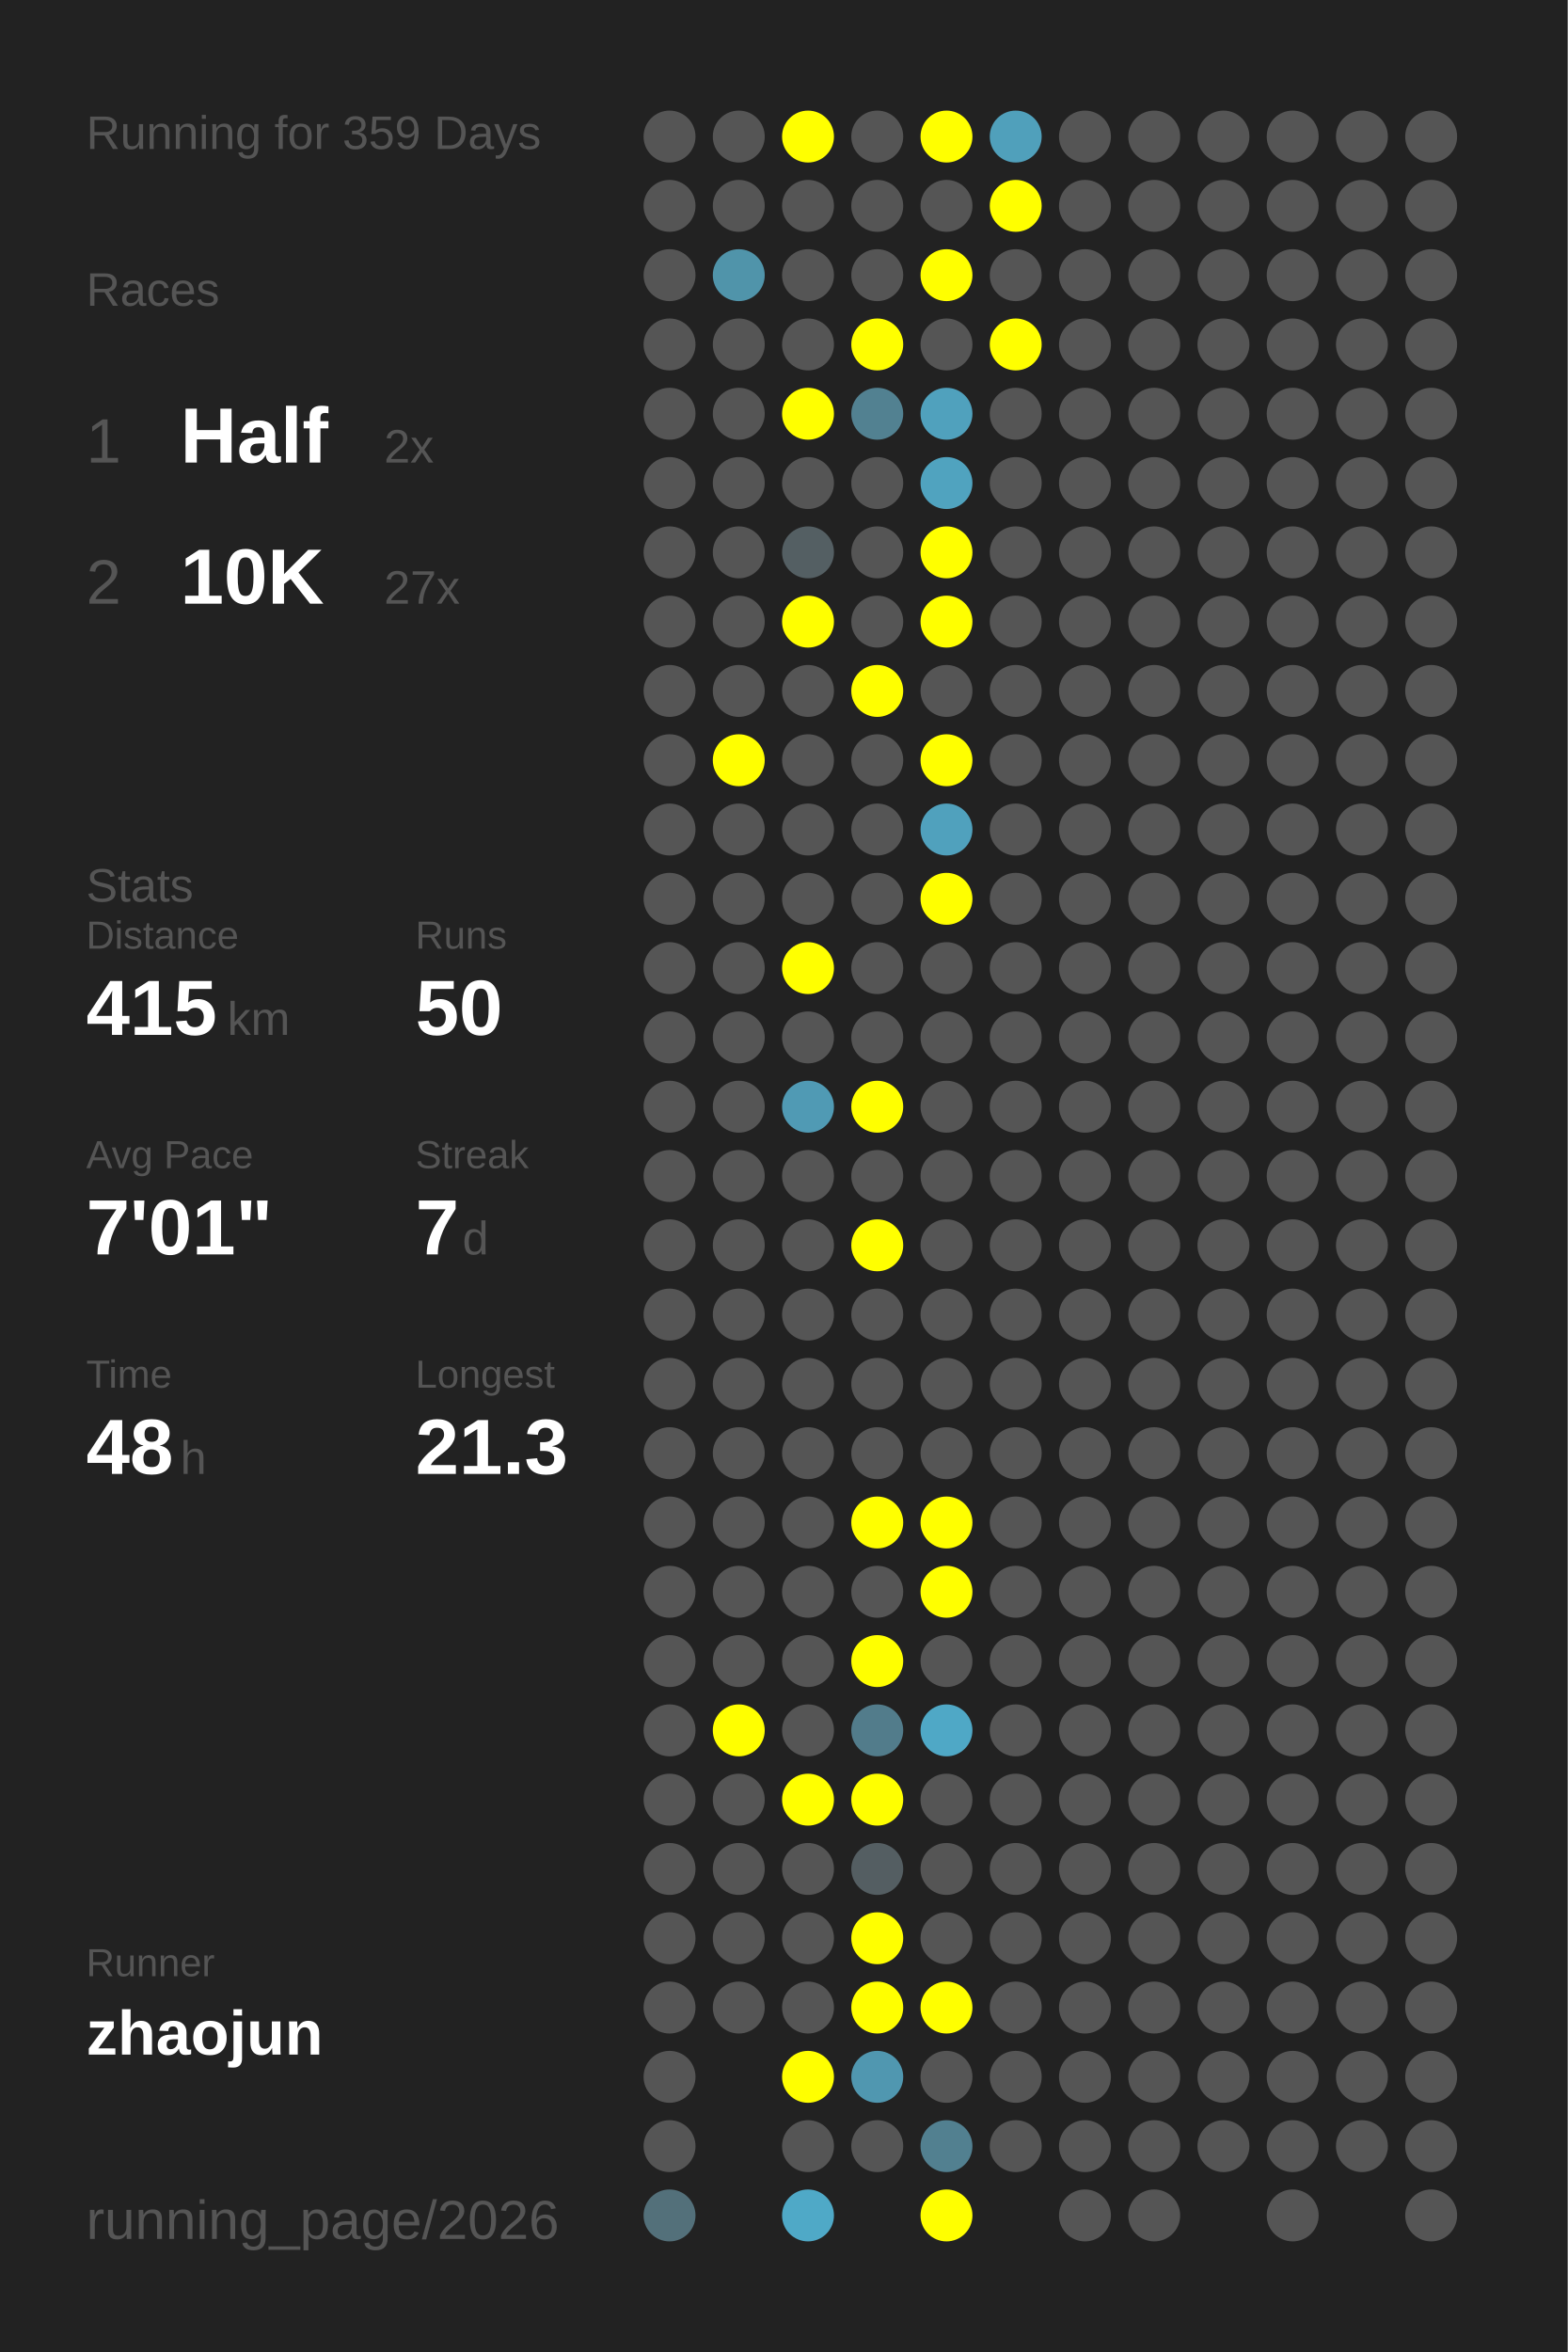
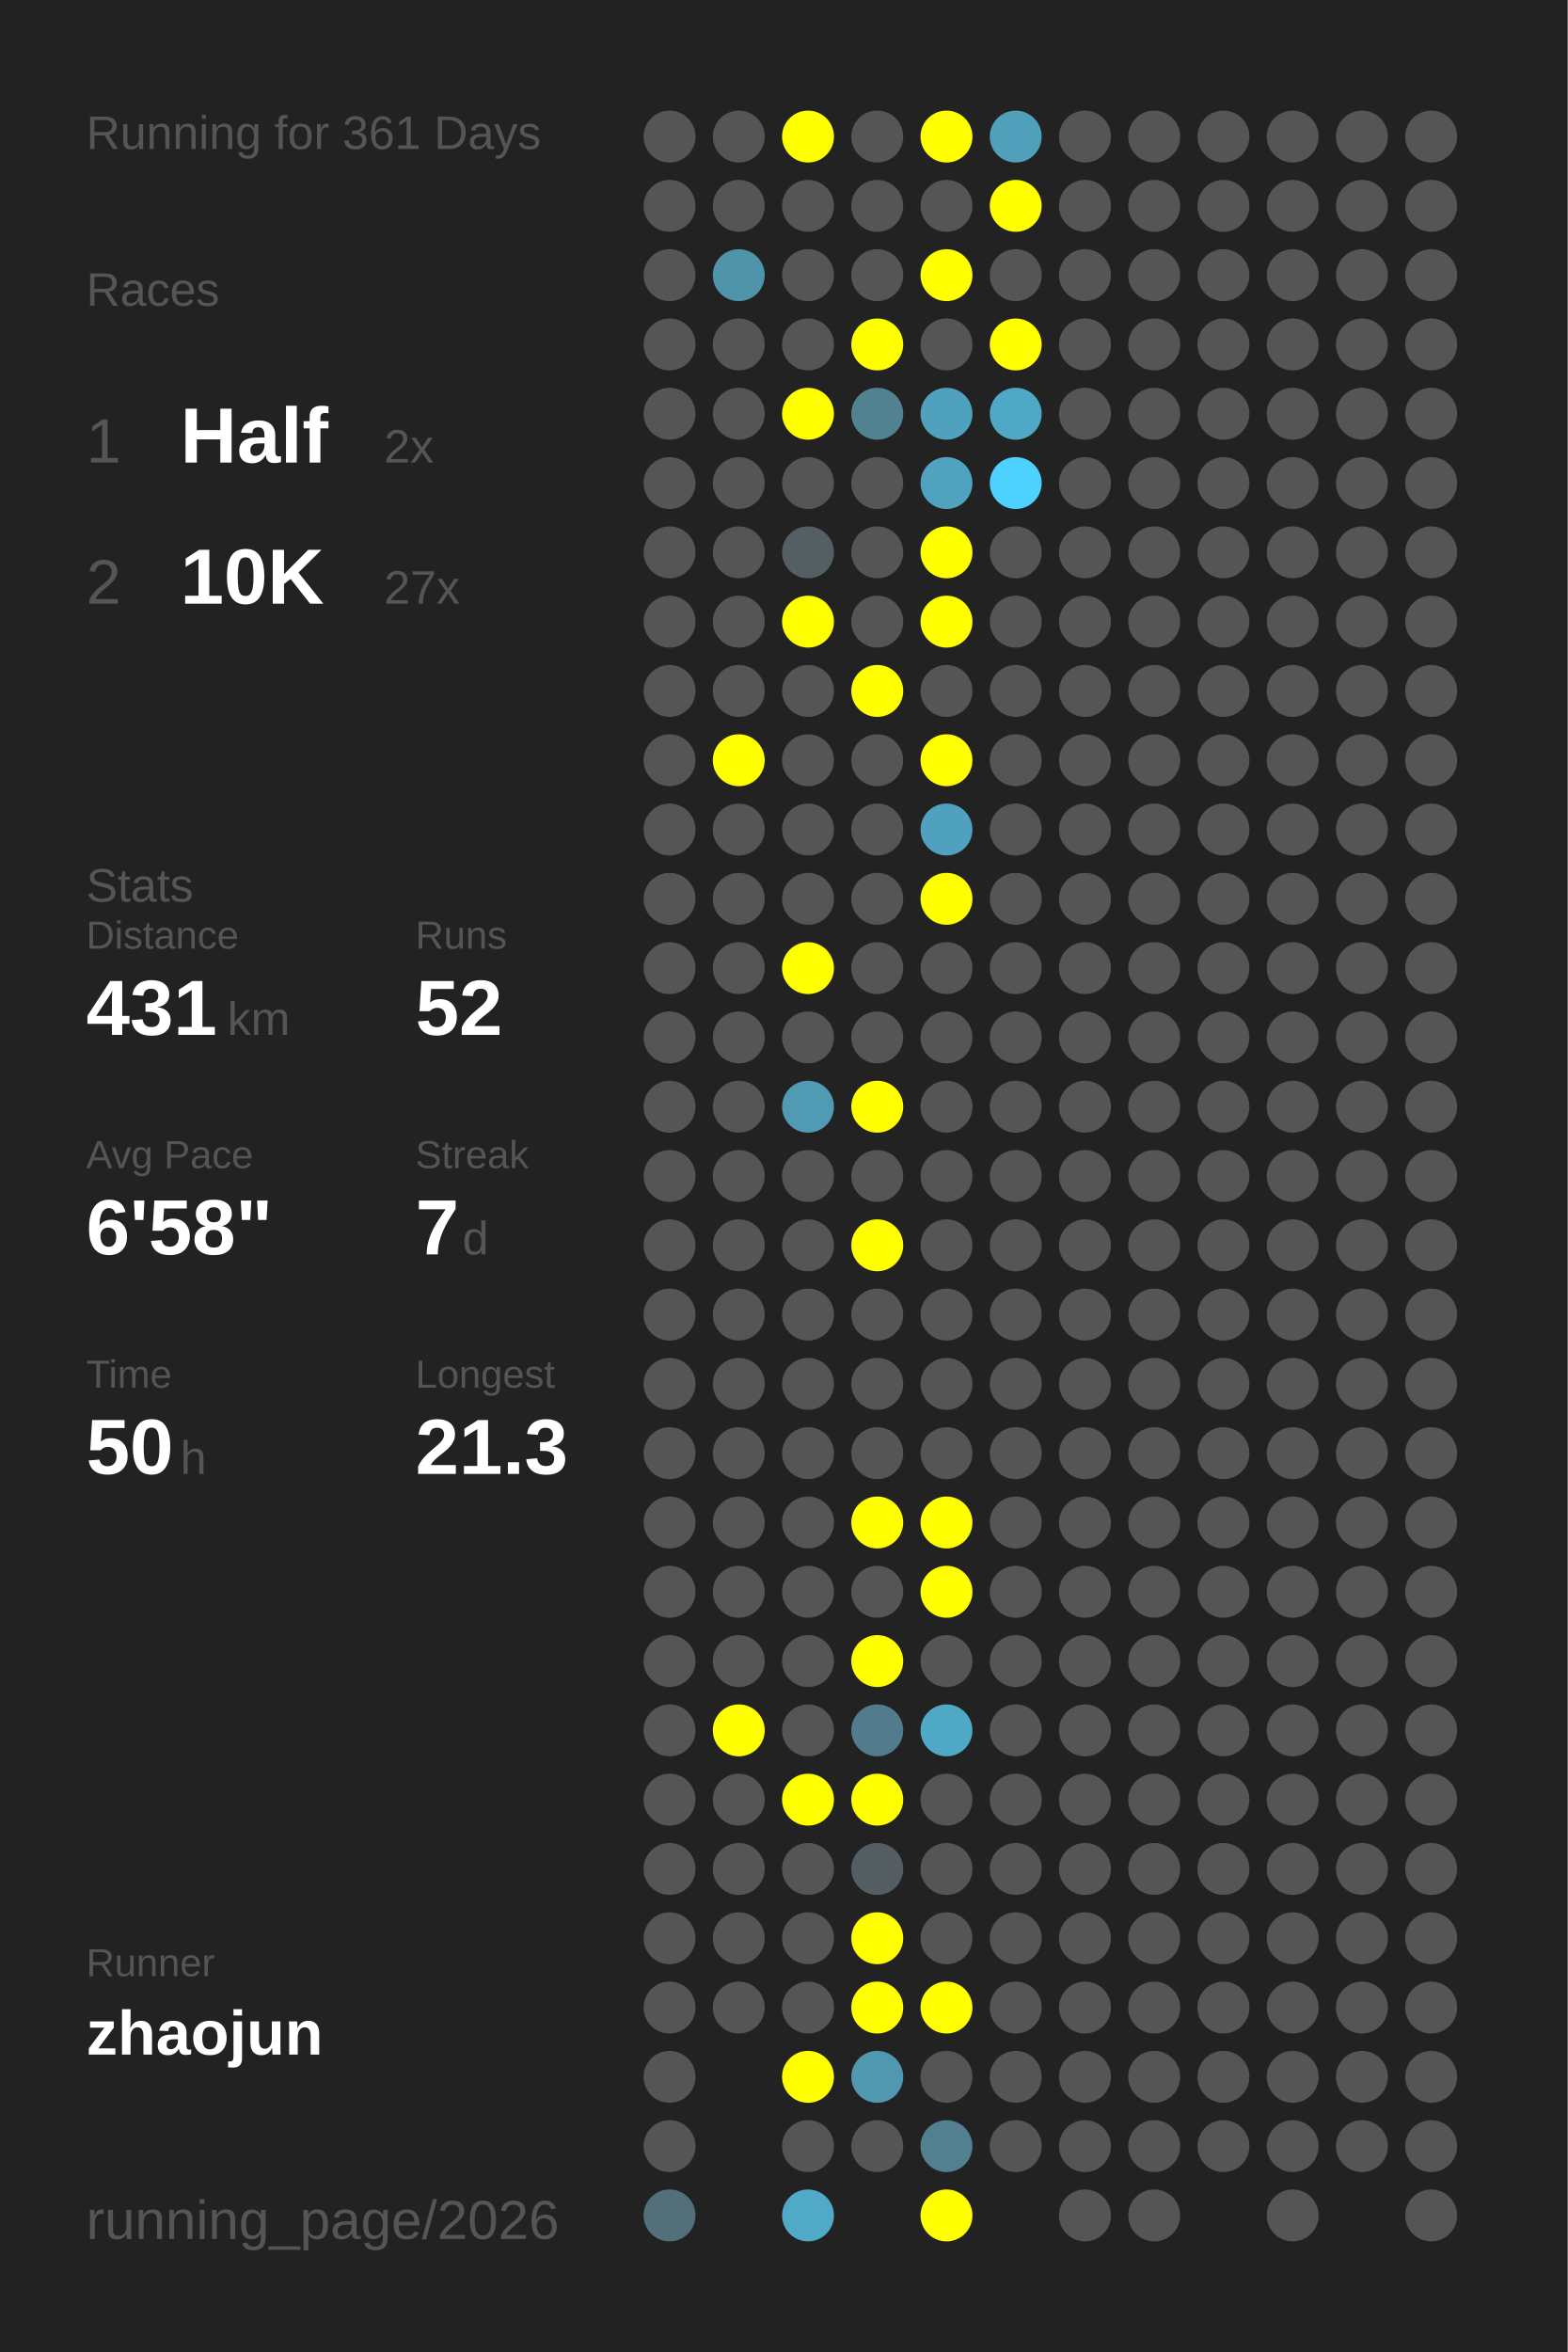
<svg xmlns="http://www.w3.org/2000/svg" baseProfile="full" height="300mm" version="1.1" viewBox="0,0,200,300" width="200mm">
  <defs />
  <rect fill="#222222" height="300" width="200" x="0" y="0" />
-   <text fill="#555555" style="font-size:6px; font-family:Arial;" x="11" y="19">Running for 359 Days</text>
+   <text fill="#555555" style="font-size:6px; font-family:Arial;" x="11" y="19">Running for 361 Days</text>
  <text fill="#555555" style="font-size:6px; font-family:Arial;" x="11" y="39">Races</text>
  <text fill="#555555" style="font-size:8px; font-family:Arial;" x="11" y="59">1</text>
  <text fill="#FFFFFF" style="font-size:10px; font-family:Arial; font-weight:bold;" x="23" y="59">Half</text>
  <text fill="#555555" style="font-size:6px; font-family:Arial;" x="49" y="59">2x</text>
  <text fill="#555555" style="font-size:8px; font-family:Arial;" x="11" y="77">2</text>
  <text fill="#FFFFFF" style="font-size:10px; font-family:Arial; font-weight:bold;" x="23" y="77">10K</text>
  <text fill="#555555" style="font-size:6px; font-family:Arial;" x="49" y="77">27x</text>
  <text fill="#555555" style="font-size:6px; font-family:Arial;" x="11" y="115">Stats</text>
  <text fill="#555555" style="font-size:5px; font-family:Arial;" x="11" y="121">Distance</text>
-   <text fill="#FFFFFF" style="font-size:10px; font-family:Arial; font-weight:bold;" x="11" y="132">415</text>
+   <text fill="#FFFFFF" style="font-size:10px; font-family:Arial; font-weight:bold;" x="11" y="132">431</text>
  <text fill="#555555" style="font-size:6px; font-family:Arial;" x="29" y="132">km</text>
  <text fill="#555555" style="font-size:5px; font-family:Arial;" x="53" y="121">Runs</text>
-   <text fill="#FFFFFF" style="font-size:10px; font-family:Arial; font-weight:bold;" x="53" y="132">50</text>
+   <text fill="#FFFFFF" style="font-size:10px; font-family:Arial; font-weight:bold;" x="53" y="132">52</text>
  <text fill="#555555" style="font-size:5px; font-family:Arial;" x="11" y="149">Avg Pace</text>
-   <text fill="#FFFFFF" style="font-size:10px; font-family:Arial; font-weight:bold;" x="11" y="160">7'01"</text>
+   <text fill="#FFFFFF" style="font-size:10px; font-family:Arial; font-weight:bold;" x="11" y="160">6'58"</text>
  <text fill="#555555" style="font-size:5px; font-family:Arial;" x="53" y="149">Streak</text>
  <text fill="#FFFFFF" style="font-size:10px; font-family:Arial; font-weight:bold;" x="53" y="160">7</text>
  <text fill="#555555" style="font-size:6px; font-family:Arial;" x="59" y="160">d</text>
  <text fill="#555555" style="font-size:5px; font-family:Arial;" x="11" y="177">Time</text>
-   <text fill="#FFFFFF" style="font-size:10px; font-family:Arial; font-weight:bold;" x="11" y="188">48</text>
+   <text fill="#FFFFFF" style="font-size:10px; font-family:Arial; font-weight:bold;" x="11" y="188">50</text>
  <text fill="#555555" style="font-size:6px; font-family:Arial;" x="23" y="188">h</text>
  <text fill="#555555" style="font-size:5px; font-family:Arial;" x="53" y="177">Longest</text>
  <text fill="#FFFFFF" style="font-size:10px; font-family:Arial; font-weight:bold;" x="53" y="188">21.3</text>
  <text fill="#555555" style="font-size:5px; font-family:Arial;" x="11" y="252.065">Runner</text>
  <text fill="#FFFFFF" style="font-size:8px; font-family:Arial; font-weight:bold;" x="11" y="262.065">zhaojun</text>
  <text fill="#555555" style="font-size:7px; font-family:Arial;" x="11" y="285.581">running_page/2026</text>
  <circle cx="85.417" cy="17.419" fill="#555555" r="3.312" />
  <circle cx="85.417" cy="26.258" fill="#555555" r="3.312" />
  <circle cx="85.417" cy="35.097" fill="#555555" r="3.312" />
  <circle cx="85.417" cy="43.935" fill="#555555" r="3.312" />
  <circle cx="85.417" cy="52.774" fill="#555555" r="3.312" />
  <circle cx="85.417" cy="61.613" fill="#555555" r="3.312" />
  <circle cx="85.417" cy="70.452" fill="#555555" r="3.312" />
  <circle cx="85.417" cy="79.29" fill="#555555" r="3.312" />
  <circle cx="85.417" cy="88.129" fill="#555555" r="3.312" />
  <circle cx="85.417" cy="96.968" fill="#555555" r="3.312" />
  <circle cx="85.417" cy="105.806" fill="#555555" r="3.312" />
  <circle cx="85.417" cy="114.645" fill="#555555" r="3.312" />
  <circle cx="85.417" cy="123.484" fill="#555555" r="3.312" />
  <circle cx="85.417" cy="132.323" fill="#555555" r="3.312" />
  <circle cx="85.417" cy="141.161" fill="#555555" r="3.312" />
  <circle cx="85.417" cy="150" fill="#555555" r="3.312" />
  <circle cx="85.417" cy="158.839" fill="#555555" r="3.312" />
  <circle cx="85.417" cy="167.677" fill="#555555" r="3.312" />
  <circle cx="85.417" cy="176.516" fill="#555555" r="3.312" />
  <circle cx="85.417" cy="185.355" fill="#555555" r="3.312" />
  <circle cx="85.417" cy="194.194" fill="#555555" r="3.312" />
  <circle cx="85.417" cy="203.032" fill="#555555" r="3.312" />
  <circle cx="85.417" cy="211.871" fill="#555555" r="3.312" />
  <circle cx="85.417" cy="220.71" fill="#555555" r="3.312" />
  <circle cx="85.417" cy="229.548" fill="#555555" r="3.312" />
  <circle cx="85.417" cy="238.387" fill="#555555" r="3.312" />
  <circle cx="85.417" cy="247.226" fill="#555555" r="3.312" />
  <circle cx="85.417" cy="256.065" fill="#555555" r="3.312" />
  <circle cx="85.417" cy="264.903" fill="#555555" r="3.312" />
  <circle cx="85.417" cy="273.742" fill="#555555" r="3.312" />
  <circle cx="85.417" cy="282.581" fill="#53707a" r="3.312" />
  <circle cx="94.25" cy="17.419" fill="#555555" r="3.312" />
  <circle cx="94.25" cy="26.258" fill="#555555" r="3.312" />
  <circle cx="94.25" cy="35.097" fill="#5094aa" r="3.312" />
  <circle cx="94.25" cy="43.935" fill="#555555" r="3.312" />
  <circle cx="94.25" cy="52.774" fill="#555555" r="3.312" />
  <circle cx="94.25" cy="61.613" fill="#555555" r="3.312" />
  <circle cx="94.25" cy="70.452" fill="#555555" r="3.312" />
  <circle cx="94.25" cy="79.29" fill="#555555" r="3.312" />
  <circle cx="94.25" cy="88.129" fill="#555555" r="3.312" />
  <circle cx="94.25" cy="96.968" fill="#FFFF00" r="3.312" />
  <circle cx="94.25" cy="105.806" fill="#555555" r="3.312" />
  <circle cx="94.25" cy="114.645" fill="#555555" r="3.312" />
  <circle cx="94.25" cy="123.484" fill="#555555" r="3.312" />
  <circle cx="94.25" cy="132.323" fill="#555555" r="3.312" />
  <circle cx="94.25" cy="141.161" fill="#555555" r="3.312" />
  <circle cx="94.25" cy="150" fill="#555555" r="3.312" />
  <circle cx="94.25" cy="158.839" fill="#555555" r="3.312" />
  <circle cx="94.25" cy="167.677" fill="#555555" r="3.312" />
  <circle cx="94.25" cy="176.516" fill="#555555" r="3.312" />
  <circle cx="94.25" cy="185.355" fill="#555555" r="3.312" />
  <circle cx="94.25" cy="194.194" fill="#555555" r="3.312" />
  <circle cx="94.25" cy="203.032" fill="#555555" r="3.312" />
  <circle cx="94.25" cy="211.871" fill="#555555" r="3.312" />
  <circle cx="94.25" cy="220.71" fill="#FFFF00" r="3.312" />
  <circle cx="94.25" cy="229.548" fill="#555555" r="3.312" />
  <circle cx="94.25" cy="238.387" fill="#555555" r="3.312" />
  <circle cx="94.25" cy="247.226" fill="#555555" r="3.312" />
  <circle cx="94.25" cy="256.065" fill="#555555" r="3.312" />
  <circle cx="103.083" cy="17.419" fill="#FFFF00" r="3.312" />
  <circle cx="103.083" cy="26.258" fill="#555555" r="3.312" />
  <circle cx="103.083" cy="35.097" fill="#555555" r="3.312" />
  <circle cx="103.083" cy="43.935" fill="#555555" r="3.312" />
  <circle cx="103.083" cy="52.774" fill="#FFFF00" r="3.312" />
  <circle cx="103.083" cy="61.613" fill="#555555" r="3.312" />
  <circle cx="103.083" cy="70.452" fill="#545f63" r="3.312" />
  <circle cx="103.083" cy="79.29" fill="#FFFF00" r="3.312" />
  <circle cx="103.083" cy="88.129" fill="#555555" r="3.312" />
  <circle cx="103.083" cy="96.968" fill="#555555" r="3.312" />
  <circle cx="103.083" cy="105.806" fill="#555555" r="3.312" />
  <circle cx="103.083" cy="114.645" fill="#555555" r="3.312" />
  <circle cx="103.083" cy="123.484" fill="#FFFF00" r="3.312" />
  <circle cx="103.083" cy="132.323" fill="#555555" r="3.312" />
  <circle cx="103.083" cy="141.161" fill="#509ab4" r="3.312" />
  <circle cx="103.083" cy="150" fill="#555555" r="3.312" />
  <circle cx="103.083" cy="158.839" fill="#555555" r="3.312" />
  <circle cx="103.083" cy="167.677" fill="#555555" r="3.312" />
  <circle cx="103.083" cy="176.516" fill="#555555" r="3.312" />
  <circle cx="103.083" cy="185.355" fill="#555555" r="3.312" />
  <circle cx="103.083" cy="194.194" fill="#555555" r="3.312" />
  <circle cx="103.083" cy="203.032" fill="#555555" r="3.312" />
  <circle cx="103.083" cy="211.871" fill="#555555" r="3.312" />
  <circle cx="103.083" cy="220.71" fill="#555555" r="3.312" />
  <circle cx="103.083" cy="229.548" fill="#FFFF00" r="3.312" />
  <circle cx="103.083" cy="238.387" fill="#555555" r="3.312" />
  <circle cx="103.083" cy="247.226" fill="#555555" r="3.312" />
  <circle cx="103.083" cy="256.065" fill="#555555" r="3.312" />
  <circle cx="103.083" cy="264.903" fill="#FFFF00" r="3.312" />
  <circle cx="103.083" cy="273.742" fill="#555555" r="3.312" />
  <circle cx="103.083" cy="282.581" fill="#4fa9c7" r="3.312" />
  <circle cx="111.917" cy="17.419" fill="#555555" r="3.312" />
  <circle cx="111.917" cy="26.258" fill="#555555" r="3.312" />
  <circle cx="111.917" cy="35.097" fill="#555555" r="3.312" />
  <circle cx="111.917" cy="43.935" fill="#FFFF00" r="3.312" />
  <circle cx="111.917" cy="52.774" fill="#528191" r="3.312" />
  <circle cx="111.917" cy="61.613" fill="#555555" r="3.312" />
  <circle cx="111.917" cy="70.452" fill="#555555" r="3.312" />
  <circle cx="111.917" cy="79.29" fill="#555555" r="3.312" />
  <circle cx="111.917" cy="88.129" fill="#FFFF00" r="3.312" />
  <circle cx="111.917" cy="96.968" fill="#555555" r="3.312" />
  <circle cx="111.917" cy="105.806" fill="#555555" r="3.312" />
  <circle cx="111.917" cy="114.645" fill="#555555" r="3.312" />
  <circle cx="111.917" cy="123.484" fill="#555555" r="3.312" />
  <circle cx="111.917" cy="132.323" fill="#555555" r="3.312" />
  <circle cx="111.917" cy="141.161" fill="#FFFF00" r="3.312" />
  <circle cx="111.917" cy="150" fill="#555555" r="3.312" />
  <circle cx="111.917" cy="158.839" fill="#FFFF00" r="3.312" />
  <circle cx="111.917" cy="167.677" fill="#555555" r="3.312" />
  <circle cx="111.917" cy="176.516" fill="#555555" r="3.312" />
  <circle cx="111.917" cy="185.355" fill="#555555" r="3.312" />
  <circle cx="111.917" cy="194.194" fill="#FFFF00" r="3.312" />
  <circle cx="111.917" cy="203.032" fill="#555555" r="3.312" />
  <circle cx="111.917" cy="211.871" fill="#FFFF00" r="3.312" />
  <circle cx="111.917" cy="220.71" fill="#527c8b" r="3.312" />
  <circle cx="111.917" cy="229.548" fill="#FFFF00" r="3.312" />
  <circle cx="111.917" cy="238.387" fill="#545e62" r="3.312" />
  <circle cx="111.917" cy="247.226" fill="#FFFF00" r="3.312" />
  <circle cx="111.917" cy="256.065" fill="#FFFF00" r="3.312" />
  <circle cx="111.917" cy="264.903" fill="#5097b0" r="3.312" />
  <circle cx="111.917" cy="273.742" fill="#555555" r="3.312" />
  <circle cx="120.75" cy="17.419" fill="#FFFF00" r="3.312" />
  <circle cx="120.75" cy="26.258" fill="#555555" r="3.312" />
  <circle cx="120.75" cy="35.097" fill="#FFFF00" r="3.312" />
  <circle cx="120.75" cy="43.935" fill="#555555" r="3.312" />
  <circle cx="120.75" cy="52.774" fill="#50a1bd" r="3.312" />
  <circle cx="120.75" cy="61.613" fill="#50a3bf" r="3.312" />
  <circle cx="120.75" cy="70.452" fill="#FFFF00" r="3.312" />
  <circle cx="120.75" cy="79.29" fill="#FFFF00" r="3.312" />
  <circle cx="120.75" cy="88.129" fill="#555555" r="3.312" />
  <circle cx="120.75" cy="96.968" fill="#FFFF00" r="3.312" />
  <circle cx="120.75" cy="105.806" fill="#50a1bd" r="3.312" />
  <circle cx="120.75" cy="114.645" fill="#FFFF00" r="3.312" />
  <circle cx="120.75" cy="123.484" fill="#555555" r="3.312" />
  <circle cx="120.75" cy="132.323" fill="#555555" r="3.312" />
  <circle cx="120.75" cy="141.161" fill="#555555" r="3.312" />
  <circle cx="120.75" cy="150" fill="#555555" r="3.312" />
  <circle cx="120.75" cy="158.839" fill="#555555" r="3.312" />
  <circle cx="120.75" cy="167.677" fill="#555555" r="3.312" />
  <circle cx="120.75" cy="176.516" fill="#555555" r="3.312" />
  <circle cx="120.75" cy="185.355" fill="#555555" r="3.312" />
  <circle cx="120.75" cy="194.194" fill="#FFFF00" r="3.312" />
  <circle cx="120.75" cy="203.032" fill="#FFFF00" r="3.312" />
  <circle cx="120.75" cy="211.871" fill="#555555" r="3.312" />
  <circle cx="120.75" cy="220.71" fill="#4fa8c6" r="3.312" />
  <circle cx="120.75" cy="229.548" fill="#555555" r="3.312" />
  <circle cx="120.75" cy="238.387" fill="#555555" r="3.312" />
  <circle cx="120.75" cy="247.226" fill="#555555" r="3.312" />
  <circle cx="120.75" cy="256.065" fill="#FFFF00" r="3.312" />
  <circle cx="120.75" cy="264.903" fill="#555555" r="3.312" />
  <circle cx="120.75" cy="273.742" fill="#528090" r="3.312" />
  <circle cx="120.75" cy="282.581" fill="#FFFF00" r="3.312" />
  <circle cx="129.583" cy="17.419" fill="#50a0bb" r="3.312" />
  <circle cx="129.583" cy="26.258" fill="#FFFF00" r="3.312" />
  <circle cx="129.583" cy="35.097" fill="#555555" r="3.312" />
  <circle cx="129.583" cy="43.935" fill="#FFFF00" r="3.312" />
-   <circle cx="129.583" cy="52.774" fill="#555555" r="3.312" />
-   <circle cx="129.583" cy="61.613" fill="#555555" r="3.312" />
+   <circle cx="129.583" cy="52.774" fill="#4fa8c6" r="3.312" />
+   <circle cx="129.583" cy="61.613" fill="#4dd1fe" r="3.312" />
  <circle cx="129.583" cy="70.452" fill="#555555" r="3.312" />
  <circle cx="129.583" cy="79.29" fill="#555555" r="3.312" />
  <circle cx="129.583" cy="88.129" fill="#555555" r="3.312" />
  <circle cx="129.583" cy="96.968" fill="#555555" r="3.312" />
  <circle cx="129.583" cy="105.806" fill="#555555" r="3.312" />
  <circle cx="129.583" cy="114.645" fill="#555555" r="3.312" />
  <circle cx="129.583" cy="123.484" fill="#555555" r="3.312" />
  <circle cx="129.583" cy="132.323" fill="#555555" r="3.312" />
  <circle cx="129.583" cy="141.161" fill="#555555" r="3.312" />
  <circle cx="129.583" cy="150" fill="#555555" r="3.312" />
  <circle cx="129.583" cy="158.839" fill="#555555" r="3.312" />
  <circle cx="129.583" cy="167.677" fill="#555555" r="3.312" />
  <circle cx="129.583" cy="176.516" fill="#555555" r="3.312" />
  <circle cx="129.583" cy="185.355" fill="#555555" r="3.312" />
  <circle cx="129.583" cy="194.194" fill="#555555" r="3.312" />
  <circle cx="129.583" cy="203.032" fill="#555555" r="3.312" />
  <circle cx="129.583" cy="211.871" fill="#555555" r="3.312" />
  <circle cx="129.583" cy="220.71" fill="#555555" r="3.312" />
  <circle cx="129.583" cy="229.548" fill="#555555" r="3.312" />
  <circle cx="129.583" cy="238.387" fill="#555555" r="3.312" />
  <circle cx="129.583" cy="247.226" fill="#555555" r="3.312" />
  <circle cx="129.583" cy="256.065" fill="#555555" r="3.312" />
  <circle cx="129.583" cy="264.903" fill="#555555" r="3.312" />
  <circle cx="129.583" cy="273.742" fill="#555555" r="3.312" />
  <circle cx="138.417" cy="17.419" fill="#555555" r="3.312" />
  <circle cx="138.417" cy="26.258" fill="#555555" r="3.312" />
  <circle cx="138.417" cy="35.097" fill="#555555" r="3.312" />
  <circle cx="138.417" cy="43.935" fill="#555555" r="3.312" />
  <circle cx="138.417" cy="52.774" fill="#555555" r="3.312" />
  <circle cx="138.417" cy="61.613" fill="#555555" r="3.312" />
  <circle cx="138.417" cy="70.452" fill="#555555" r="3.312" />
  <circle cx="138.417" cy="79.29" fill="#555555" r="3.312" />
  <circle cx="138.417" cy="88.129" fill="#555555" r="3.312" />
  <circle cx="138.417" cy="96.968" fill="#555555" r="3.312" />
  <circle cx="138.417" cy="105.806" fill="#555555" r="3.312" />
  <circle cx="138.417" cy="114.645" fill="#555555" r="3.312" />
  <circle cx="138.417" cy="123.484" fill="#555555" r="3.312" />
  <circle cx="138.417" cy="132.323" fill="#555555" r="3.312" />
  <circle cx="138.417" cy="141.161" fill="#555555" r="3.312" />
  <circle cx="138.417" cy="150" fill="#555555" r="3.312" />
  <circle cx="138.417" cy="158.839" fill="#555555" r="3.312" />
  <circle cx="138.417" cy="167.677" fill="#555555" r="3.312" />
  <circle cx="138.417" cy="176.516" fill="#555555" r="3.312" />
  <circle cx="138.417" cy="185.355" fill="#555555" r="3.312" />
  <circle cx="138.417" cy="194.194" fill="#555555" r="3.312" />
  <circle cx="138.417" cy="203.032" fill="#555555" r="3.312" />
  <circle cx="138.417" cy="211.871" fill="#555555" r="3.312" />
  <circle cx="138.417" cy="220.71" fill="#555555" r="3.312" />
  <circle cx="138.417" cy="229.548" fill="#555555" r="3.312" />
  <circle cx="138.417" cy="238.387" fill="#555555" r="3.312" />
  <circle cx="138.417" cy="247.226" fill="#555555" r="3.312" />
  <circle cx="138.417" cy="256.065" fill="#555555" r="3.312" />
  <circle cx="138.417" cy="264.903" fill="#555555" r="3.312" />
  <circle cx="138.417" cy="273.742" fill="#555555" r="3.312" />
  <circle cx="138.417" cy="282.581" fill="#555555" r="3.312" />
  <circle cx="147.25" cy="17.419" fill="#555555" r="3.312" />
  <circle cx="147.25" cy="26.258" fill="#555555" r="3.312" />
  <circle cx="147.25" cy="35.097" fill="#555555" r="3.312" />
  <circle cx="147.25" cy="43.935" fill="#555555" r="3.312" />
  <circle cx="147.25" cy="52.774" fill="#555555" r="3.312" />
  <circle cx="147.25" cy="61.613" fill="#555555" r="3.312" />
  <circle cx="147.25" cy="70.452" fill="#555555" r="3.312" />
  <circle cx="147.25" cy="79.29" fill="#555555" r="3.312" />
  <circle cx="147.25" cy="88.129" fill="#555555" r="3.312" />
  <circle cx="147.25" cy="96.968" fill="#555555" r="3.312" />
  <circle cx="147.25" cy="105.806" fill="#555555" r="3.312" />
  <circle cx="147.25" cy="114.645" fill="#555555" r="3.312" />
  <circle cx="147.25" cy="123.484" fill="#555555" r="3.312" />
  <circle cx="147.25" cy="132.323" fill="#555555" r="3.312" />
  <circle cx="147.25" cy="141.161" fill="#555555" r="3.312" />
  <circle cx="147.25" cy="150" fill="#555555" r="3.312" />
  <circle cx="147.25" cy="158.839" fill="#555555" r="3.312" />
  <circle cx="147.25" cy="167.677" fill="#555555" r="3.312" />
  <circle cx="147.25" cy="176.516" fill="#555555" r="3.312" />
  <circle cx="147.25" cy="185.355" fill="#555555" r="3.312" />
  <circle cx="147.25" cy="194.194" fill="#555555" r="3.312" />
  <circle cx="147.25" cy="203.032" fill="#555555" r="3.312" />
  <circle cx="147.25" cy="211.871" fill="#555555" r="3.312" />
  <circle cx="147.25" cy="220.71" fill="#555555" r="3.312" />
  <circle cx="147.25" cy="229.548" fill="#555555" r="3.312" />
  <circle cx="147.25" cy="238.387" fill="#555555" r="3.312" />
  <circle cx="147.25" cy="247.226" fill="#555555" r="3.312" />
  <circle cx="147.25" cy="256.065" fill="#555555" r="3.312" />
  <circle cx="147.25" cy="264.903" fill="#555555" r="3.312" />
  <circle cx="147.25" cy="273.742" fill="#555555" r="3.312" />
  <circle cx="147.25" cy="282.581" fill="#555555" r="3.312" />
  <circle cx="156.083" cy="17.419" fill="#555555" r="3.312" />
  <circle cx="156.083" cy="26.258" fill="#555555" r="3.312" />
  <circle cx="156.083" cy="35.097" fill="#555555" r="3.312" />
  <circle cx="156.083" cy="43.935" fill="#555555" r="3.312" />
  <circle cx="156.083" cy="52.774" fill="#555555" r="3.312" />
  <circle cx="156.083" cy="61.613" fill="#555555" r="3.312" />
  <circle cx="156.083" cy="70.452" fill="#555555" r="3.312" />
  <circle cx="156.083" cy="79.29" fill="#555555" r="3.312" />
  <circle cx="156.083" cy="88.129" fill="#555555" r="3.312" />
  <circle cx="156.083" cy="96.968" fill="#555555" r="3.312" />
  <circle cx="156.083" cy="105.806" fill="#555555" r="3.312" />
  <circle cx="156.083" cy="114.645" fill="#555555" r="3.312" />
  <circle cx="156.083" cy="123.484" fill="#555555" r="3.312" />
  <circle cx="156.083" cy="132.323" fill="#555555" r="3.312" />
  <circle cx="156.083" cy="141.161" fill="#555555" r="3.312" />
  <circle cx="156.083" cy="150" fill="#555555" r="3.312" />
  <circle cx="156.083" cy="158.839" fill="#555555" r="3.312" />
  <circle cx="156.083" cy="167.677" fill="#555555" r="3.312" />
  <circle cx="156.083" cy="176.516" fill="#555555" r="3.312" />
  <circle cx="156.083" cy="185.355" fill="#555555" r="3.312" />
  <circle cx="156.083" cy="194.194" fill="#555555" r="3.312" />
  <circle cx="156.083" cy="203.032" fill="#555555" r="3.312" />
  <circle cx="156.083" cy="211.871" fill="#555555" r="3.312" />
  <circle cx="156.083" cy="220.71" fill="#555555" r="3.312" />
  <circle cx="156.083" cy="229.548" fill="#555555" r="3.312" />
  <circle cx="156.083" cy="238.387" fill="#555555" r="3.312" />
  <circle cx="156.083" cy="247.226" fill="#555555" r="3.312" />
  <circle cx="156.083" cy="256.065" fill="#555555" r="3.312" />
  <circle cx="156.083" cy="264.903" fill="#555555" r="3.312" />
  <circle cx="156.083" cy="273.742" fill="#555555" r="3.312" />
  <circle cx="164.917" cy="17.419" fill="#555555" r="3.312" />
  <circle cx="164.917" cy="26.258" fill="#555555" r="3.312" />
  <circle cx="164.917" cy="35.097" fill="#555555" r="3.312" />
  <circle cx="164.917" cy="43.935" fill="#555555" r="3.312" />
  <circle cx="164.917" cy="52.774" fill="#555555" r="3.312" />
  <circle cx="164.917" cy="61.613" fill="#555555" r="3.312" />
  <circle cx="164.917" cy="70.452" fill="#555555" r="3.312" />
  <circle cx="164.917" cy="79.29" fill="#555555" r="3.312" />
  <circle cx="164.917" cy="88.129" fill="#555555" r="3.312" />
  <circle cx="164.917" cy="96.968" fill="#555555" r="3.312" />
  <circle cx="164.917" cy="105.806" fill="#555555" r="3.312" />
  <circle cx="164.917" cy="114.645" fill="#555555" r="3.312" />
  <circle cx="164.917" cy="123.484" fill="#555555" r="3.312" />
  <circle cx="164.917" cy="132.323" fill="#555555" r="3.312" />
  <circle cx="164.917" cy="141.161" fill="#555555" r="3.312" />
  <circle cx="164.917" cy="150" fill="#555555" r="3.312" />
  <circle cx="164.917" cy="158.839" fill="#555555" r="3.312" />
  <circle cx="164.917" cy="167.677" fill="#555555" r="3.312" />
  <circle cx="164.917" cy="176.516" fill="#555555" r="3.312" />
  <circle cx="164.917" cy="185.355" fill="#555555" r="3.312" />
  <circle cx="164.917" cy="194.194" fill="#555555" r="3.312" />
  <circle cx="164.917" cy="203.032" fill="#555555" r="3.312" />
  <circle cx="164.917" cy="211.871" fill="#555555" r="3.312" />
  <circle cx="164.917" cy="220.71" fill="#555555" r="3.312" />
  <circle cx="164.917" cy="229.548" fill="#555555" r="3.312" />
  <circle cx="164.917" cy="238.387" fill="#555555" r="3.312" />
  <circle cx="164.917" cy="247.226" fill="#555555" r="3.312" />
  <circle cx="164.917" cy="256.065" fill="#555555" r="3.312" />
  <circle cx="164.917" cy="264.903" fill="#555555" r="3.312" />
  <circle cx="164.917" cy="273.742" fill="#555555" r="3.312" />
  <circle cx="164.917" cy="282.581" fill="#555555" r="3.312" />
  <circle cx="173.75" cy="17.419" fill="#555555" r="3.312" />
  <circle cx="173.75" cy="26.258" fill="#555555" r="3.312" />
  <circle cx="173.75" cy="35.097" fill="#555555" r="3.312" />
  <circle cx="173.75" cy="43.935" fill="#555555" r="3.312" />
  <circle cx="173.75" cy="52.774" fill="#555555" r="3.312" />
  <circle cx="173.75" cy="61.613" fill="#555555" r="3.312" />
  <circle cx="173.75" cy="70.452" fill="#555555" r="3.312" />
  <circle cx="173.75" cy="79.29" fill="#555555" r="3.312" />
  <circle cx="173.75" cy="88.129" fill="#555555" r="3.312" />
  <circle cx="173.75" cy="96.968" fill="#555555" r="3.312" />
  <circle cx="173.75" cy="105.806" fill="#555555" r="3.312" />
  <circle cx="173.75" cy="114.645" fill="#555555" r="3.312" />
  <circle cx="173.75" cy="123.484" fill="#555555" r="3.312" />
  <circle cx="173.75" cy="132.323" fill="#555555" r="3.312" />
  <circle cx="173.75" cy="141.161" fill="#555555" r="3.312" />
  <circle cx="173.75" cy="150" fill="#555555" r="3.312" />
  <circle cx="173.75" cy="158.839" fill="#555555" r="3.312" />
  <circle cx="173.75" cy="167.677" fill="#555555" r="3.312" />
  <circle cx="173.75" cy="176.516" fill="#555555" r="3.312" />
  <circle cx="173.75" cy="185.355" fill="#555555" r="3.312" />
  <circle cx="173.75" cy="194.194" fill="#555555" r="3.312" />
  <circle cx="173.75" cy="203.032" fill="#555555" r="3.312" />
  <circle cx="173.75" cy="211.871" fill="#555555" r="3.312" />
  <circle cx="173.75" cy="220.71" fill="#555555" r="3.312" />
  <circle cx="173.75" cy="229.548" fill="#555555" r="3.312" />
  <circle cx="173.75" cy="238.387" fill="#555555" r="3.312" />
  <circle cx="173.75" cy="247.226" fill="#555555" r="3.312" />
  <circle cx="173.75" cy="256.065" fill="#555555" r="3.312" />
  <circle cx="173.75" cy="264.903" fill="#555555" r="3.312" />
  <circle cx="173.75" cy="273.742" fill="#555555" r="3.312" />
  <circle cx="182.583" cy="17.419" fill="#555555" r="3.312" />
  <circle cx="182.583" cy="26.258" fill="#555555" r="3.312" />
  <circle cx="182.583" cy="35.097" fill="#555555" r="3.312" />
  <circle cx="182.583" cy="43.935" fill="#555555" r="3.312" />
  <circle cx="182.583" cy="52.774" fill="#555555" r="3.312" />
  <circle cx="182.583" cy="61.613" fill="#555555" r="3.312" />
  <circle cx="182.583" cy="70.452" fill="#555555" r="3.312" />
  <circle cx="182.583" cy="79.29" fill="#555555" r="3.312" />
  <circle cx="182.583" cy="88.129" fill="#555555" r="3.312" />
  <circle cx="182.583" cy="96.968" fill="#555555" r="3.312" />
  <circle cx="182.583" cy="105.806" fill="#555555" r="3.312" />
  <circle cx="182.583" cy="114.645" fill="#555555" r="3.312" />
  <circle cx="182.583" cy="123.484" fill="#555555" r="3.312" />
  <circle cx="182.583" cy="132.323" fill="#555555" r="3.312" />
  <circle cx="182.583" cy="141.161" fill="#555555" r="3.312" />
  <circle cx="182.583" cy="150" fill="#555555" r="3.312" />
  <circle cx="182.583" cy="158.839" fill="#555555" r="3.312" />
  <circle cx="182.583" cy="167.677" fill="#555555" r="3.312" />
  <circle cx="182.583" cy="176.516" fill="#555555" r="3.312" />
  <circle cx="182.583" cy="185.355" fill="#555555" r="3.312" />
  <circle cx="182.583" cy="194.194" fill="#555555" r="3.312" />
  <circle cx="182.583" cy="203.032" fill="#555555" r="3.312" />
  <circle cx="182.583" cy="211.871" fill="#555555" r="3.312" />
  <circle cx="182.583" cy="220.71" fill="#555555" r="3.312" />
  <circle cx="182.583" cy="229.548" fill="#555555" r="3.312" />
  <circle cx="182.583" cy="238.387" fill="#555555" r="3.312" />
  <circle cx="182.583" cy="247.226" fill="#555555" r="3.312" />
  <circle cx="182.583" cy="256.065" fill="#555555" r="3.312" />
  <circle cx="182.583" cy="264.903" fill="#555555" r="3.312" />
  <circle cx="182.583" cy="273.742" fill="#555555" r="3.312" />
  <circle cx="182.583" cy="282.581" fill="#555555" r="3.312" />
</svg>
